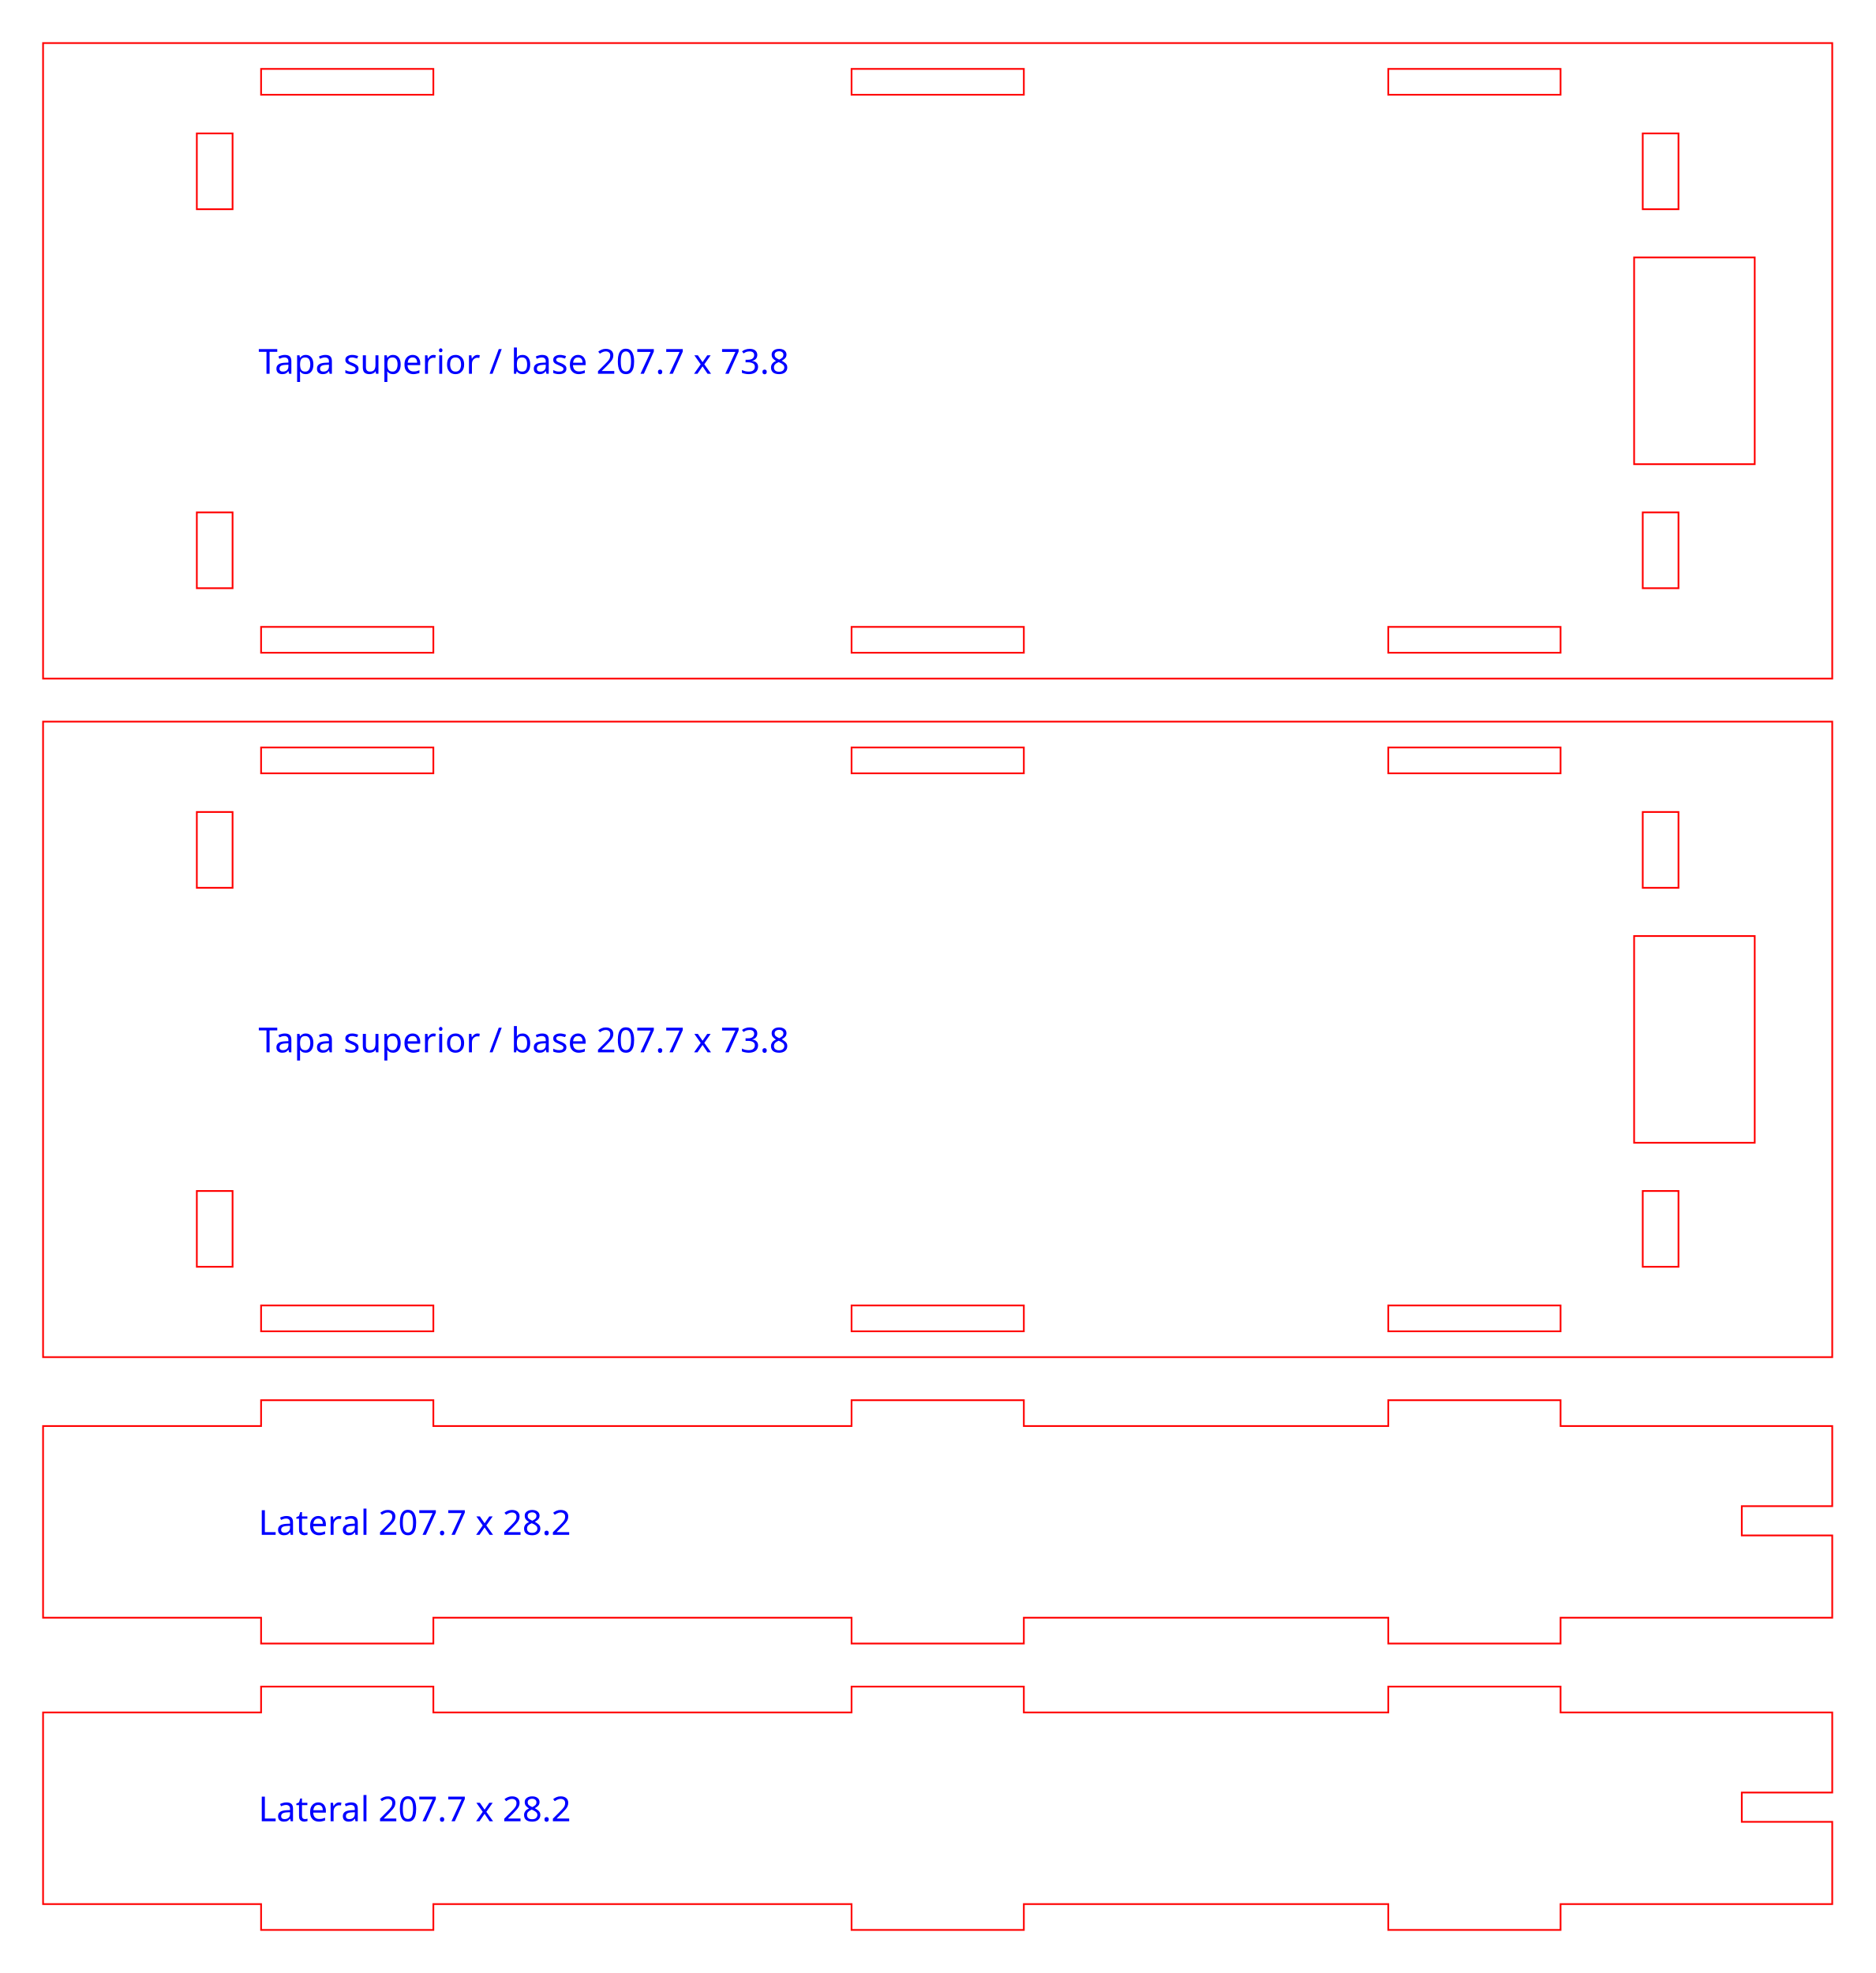
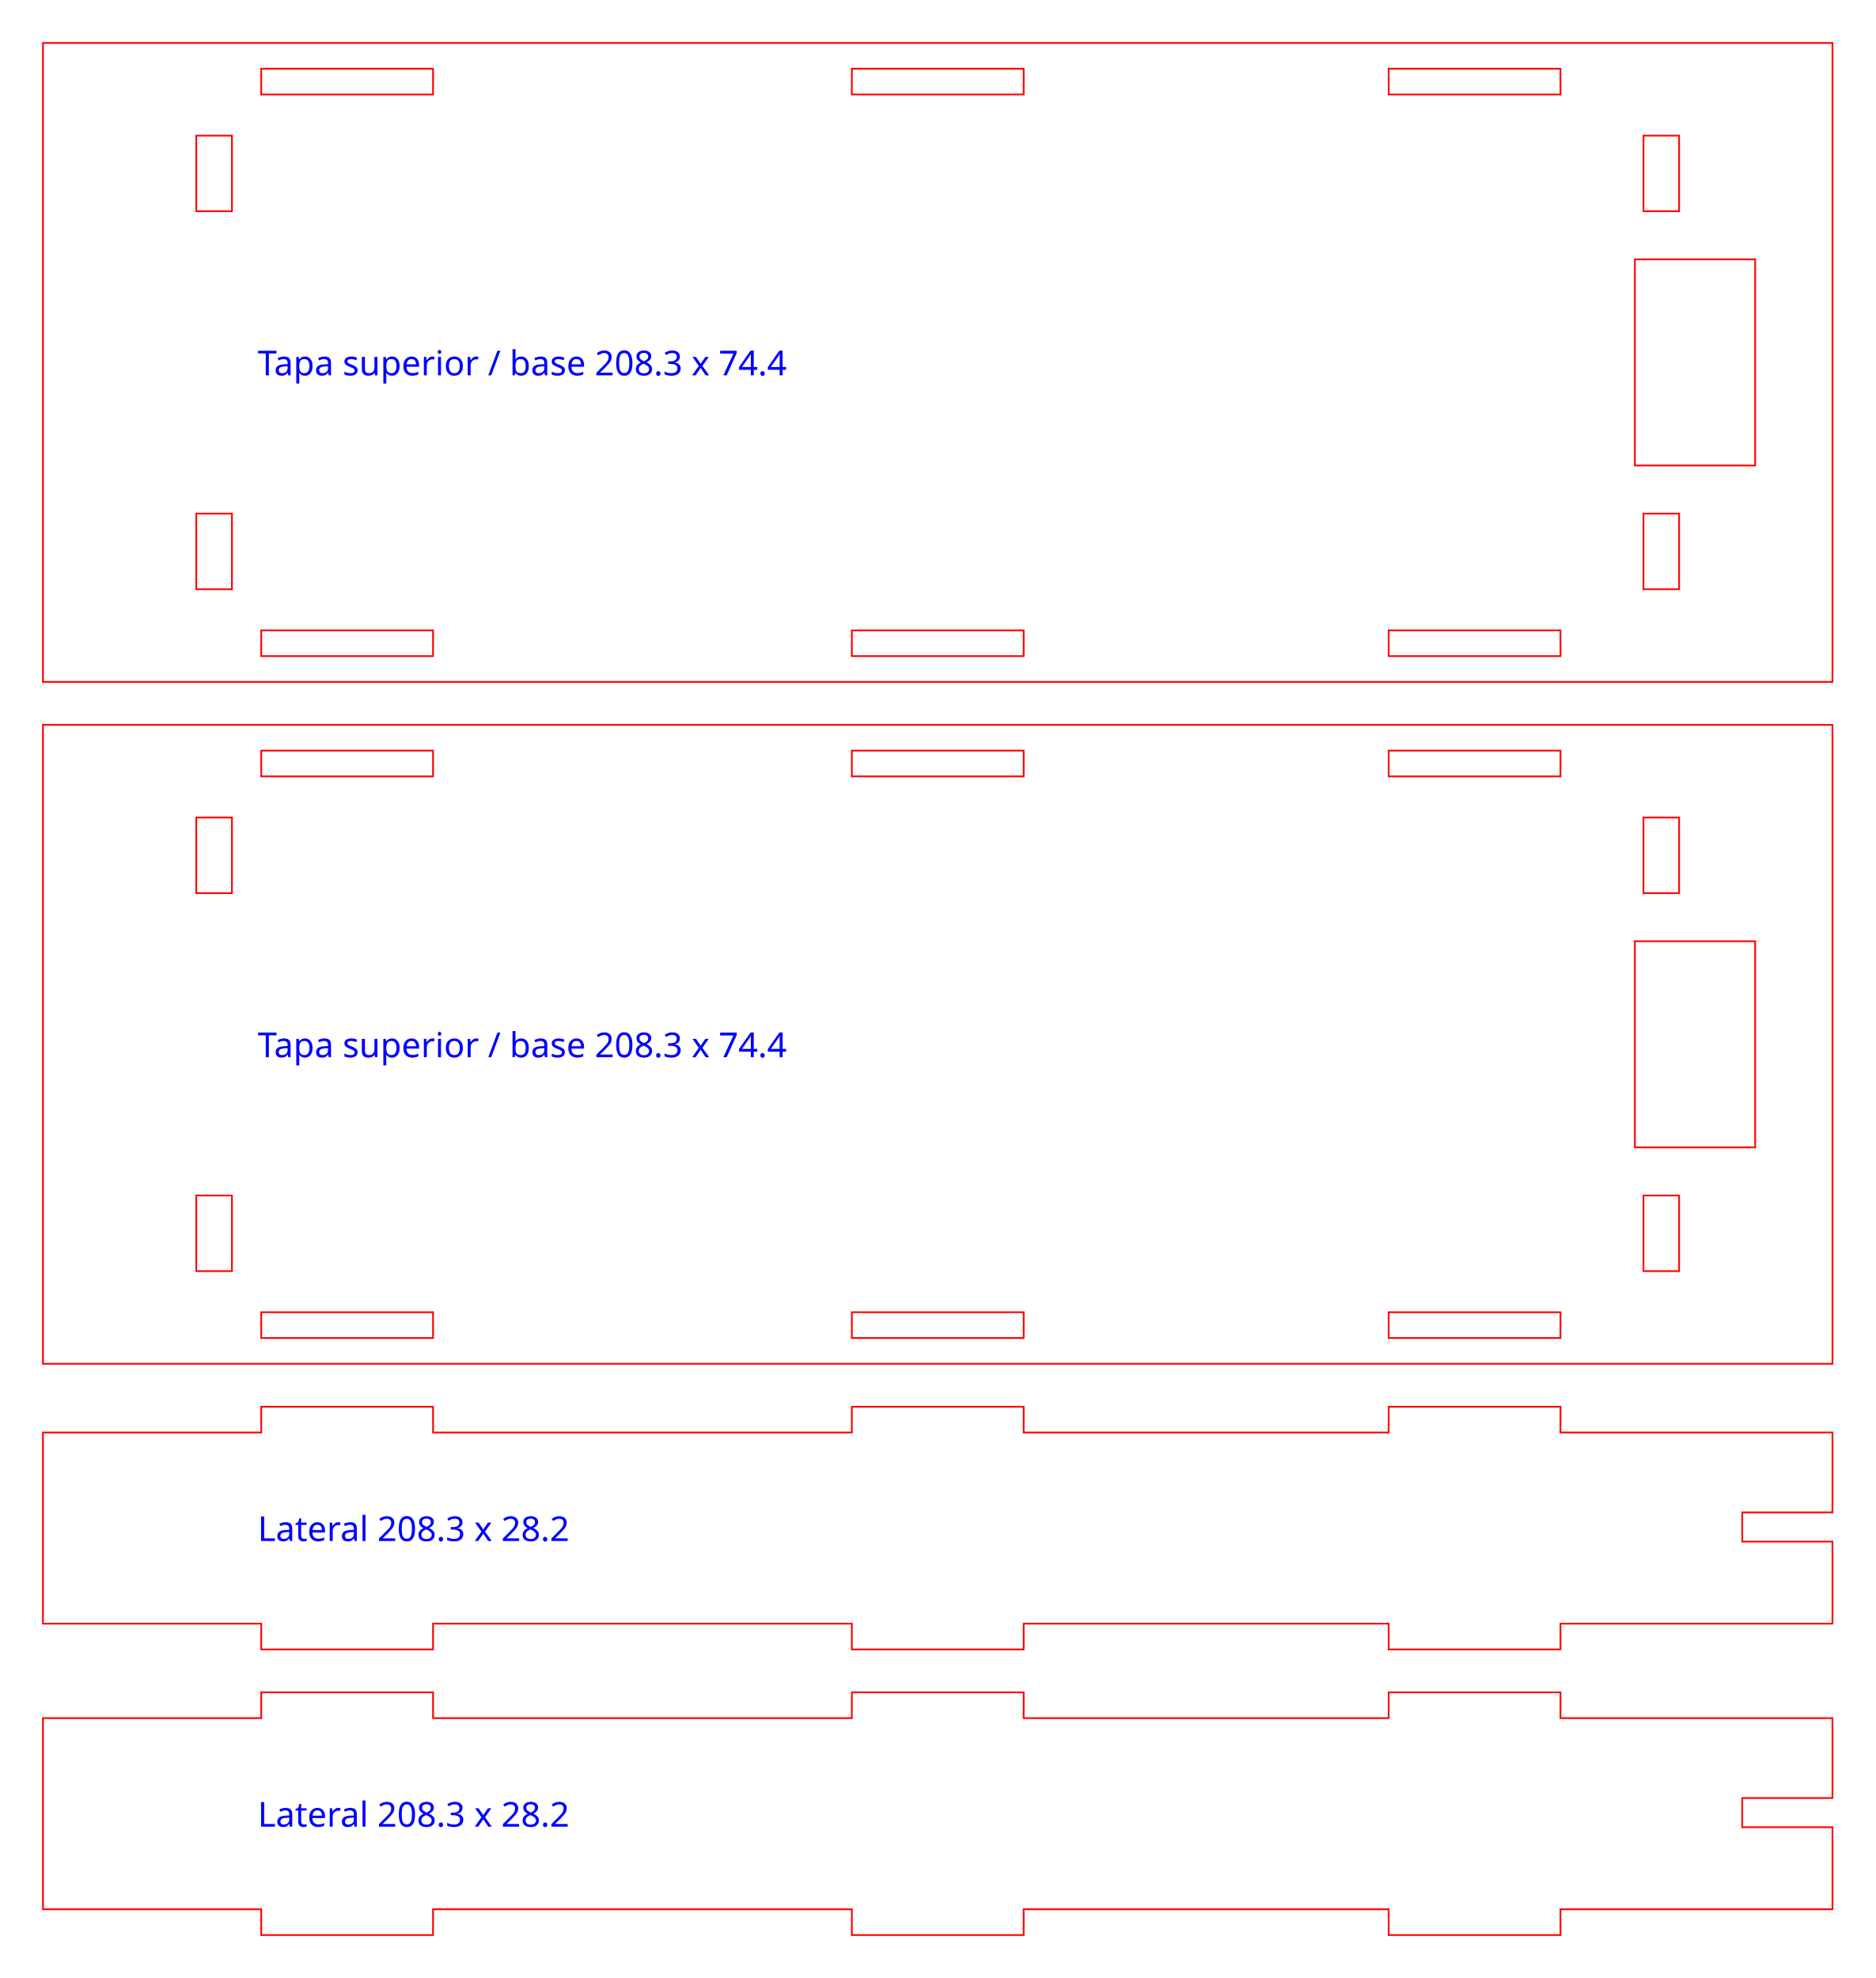
- <svg xmlns="http://www.w3.org/2000/svg" width="217.71mm" height="229.06mm" viewBox="0 0 217.71 229.06" fill="none" stroke-width="0.2" font-family="sans-serif">
-   <path d="M212.71,78.78 L212.71,5.00 L5.00,5.00 L5.00,78.78 L212.71,78.78 Z M30.31,8.00 L50.31,8.00 L50.31,11.00 L30.31,11.00 L30.31,8.00 Z M30.31,75.78 L30.31,72.78 L50.31,72.78 L50.31,75.78 L30.31,75.78 Z M118.86,11.00 L98.86,11.00 L98.86,8.00 L118.86,8.00 L118.86,11.00 Z M118.86,72.78 L118.86,75.78 L98.86,75.78 L98.86,72.78 L118.86,72.78 Z M161.17,8.00 L181.17,8.00 L181.17,11.00 L161.17,11.00 L161.17,8.00 Z M161.17,75.78 L161.17,72.78 L181.17,72.78 L181.17,75.78 L161.17,75.78 Z M27.00,24.29 L22.85,24.29 L22.85,15.49 L27.00,15.49 L27.00,24.29 Z M194.86,15.49 L194.86,24.29 L190.71,24.29 L190.71,15.49 L194.86,15.49 Z M22.85,59.49 L27.00,59.49 L27.00,68.29 L22.85,68.29 L22.85,59.49 Z M190.71,68.29 L190.71,59.49 L194.86,59.49 L194.86,68.29 L190.71,68.29 Z M203.71,53.89 L189.71,53.89 L189.71,29.89 L203.71,29.89 L203.71,53.89 Z " stroke="red" />
-   <text x="30" y="43.39" font-size="4" fill="blue" stroke="none">Tapa superior / base 207.7 x 73.8</text>
-   <path d="M212.71,157.56 L212.71,83.78 L5.00,83.78 L5.00,157.56 L212.71,157.56 Z M30.31,86.78 L50.31,86.78 L50.31,89.78 L30.31,89.78 L30.31,86.78 Z M30.31,154.56 L30.31,151.56 L50.31,151.56 L50.31,154.56 L30.31,154.56 Z M118.86,89.78 L98.86,89.78 L98.86,86.78 L118.86,86.78 L118.86,89.78 Z M118.86,151.56 L118.86,154.56 L98.86,154.56 L98.86,151.56 L118.86,151.56 Z M161.17,86.78 L181.17,86.78 L181.17,89.78 L161.17,89.78 L161.17,86.78 Z M161.17,154.56 L161.17,151.56 L181.17,151.56 L181.17,154.56 L161.17,154.56 Z M27.00,103.07 L22.85,103.07 L22.85,94.27 L27.00,94.27 L27.00,103.07 Z M194.86,94.27 L194.86,103.07 L190.71,103.07 L190.71,94.27 L194.86,94.27 Z M22.85,138.27 L27.00,138.27 L27.00,147.07 L22.85,147.07 L22.85,138.27 Z M190.71,147.07 L190.71,138.27 L194.86,138.27 L194.86,147.07 L190.71,147.07 Z M203.71,132.67 L189.71,132.67 L189.71,108.67 L203.71,108.67 L203.71,132.67 Z " stroke="red" />
-   <text x="30" y="122.17" font-size="4" fill="blue" stroke="none">Tapa superior / base 207.7 x 73.8</text>
-   <path d="M98.86,187.81 L98.86,190.81 L118.86,190.81 L118.86,187.81 L161.17,187.81 L161.17,190.81 L181.17,190.81 L181.17,187.81 L212.71,187.81 L212.71,178.26 L202.21,178.26 L202.21,174.86 L212.71,174.86 L212.71,165.56 L181.17,165.56 L181.17,162.56 L161.17,162.56 L161.17,165.56 L118.86,165.56 L118.86,162.56 L98.86,162.56 L98.86,165.56 L50.31,165.56 L50.31,162.56 L30.31,162.56 L30.31,165.56 L5.00,165.56 L5.00,187.81 L30.31,187.81 L30.31,190.81 L50.31,190.81 L50.31,187.81 L98.86,187.81 Z " stroke="red" />
-   <text x="30" y="178.19" font-size="4" fill="blue" stroke="none">Lateral 207.7 x 28.2</text>
-   <path d="M98.86,221.06 L98.86,224.06 L118.86,224.06 L118.86,221.06 L161.17,221.06 L161.17,224.06 L181.17,224.06 L181.17,221.06 L212.71,221.06 L212.71,211.51 L202.21,211.51 L202.21,208.11 L212.71,208.11 L212.71,198.81 L181.17,198.81 L181.17,195.81 L161.17,195.81 L161.17,198.81 L118.86,198.81 L118.86,195.81 L98.86,195.81 L98.86,198.81 L50.31,198.81 L50.31,195.81 L30.31,195.81 L30.31,198.81 L5.00,198.81 L5.00,221.06 L30.31,221.06 L30.31,224.06 L50.31,224.06 L50.31,221.06 L98.86,221.06 Z " stroke="red" />
-   <text x="30" y="211.44" font-size="4" fill="blue" stroke="none">Lateral 207.7 x 28.2</text>
+ <svg xmlns="http://www.w3.org/2000/svg" width="218.31mm" height="230.26mm" viewBox="0 0 218.31 230.26" fill="none" stroke-width="0.2" font-family="sans-serif">
+   <path d="M213.31,79.38 L213.31,5.00 L5.00,5.00 L5.00,79.38 L213.31,79.38 Z M30.41,8.00 L50.41,8.00 L50.41,11.00 L30.41,11.00 L30.41,8.00 Z M30.41,76.38 L30.41,73.38 L50.41,73.38 L50.41,76.38 L30.41,76.38 Z M119.16,11.00 L99.16,11.00 L99.16,8.00 L119.16,8.00 L119.16,11.00 Z M119.16,73.38 L119.16,76.38 L99.16,76.38 L99.16,73.38 L119.16,73.38 Z M161.65,8.00 L181.65,8.00 L181.65,11.00 L161.65,11.00 L161.65,8.00 Z M161.65,76.38 L161.65,73.38 L181.65,73.38 L181.65,76.38 L161.65,76.38 Z M27.00,24.59 L22.85,24.59 L22.85,15.79 L27.00,15.79 L27.00,24.59 Z M195.46,15.79 L195.46,24.59 L191.31,24.59 L191.31,15.79 L195.46,15.79 Z M22.85,59.79 L27.00,59.79 L27.00,68.59 L22.85,68.59 L22.85,59.79 Z M191.31,68.59 L191.31,59.79 L195.46,59.79 L195.46,68.59 L191.31,68.59 Z M204.31,54.19 L190.31,54.19 L190.31,30.19 L204.31,30.19 L204.31,54.19 Z " stroke="red" />
+   <text x="30" y="43.69" font-size="4" fill="blue" stroke="none">Tapa superior / base 208.3 x 74.4</text>
+   <path d="M213.31,158.76 L213.31,84.38 L5.00,84.38 L5.00,158.76 L213.31,158.76 Z M30.41,87.38 L50.41,87.38 L50.41,90.38 L30.41,90.38 L30.41,87.38 Z M30.41,155.76 L30.41,152.76 L50.41,152.76 L50.41,155.76 L30.41,155.76 Z M119.16,90.38 L99.16,90.38 L99.16,87.38 L119.16,87.38 L119.16,90.38 Z M119.16,152.76 L119.16,155.76 L99.16,155.76 L99.16,152.76 L119.16,152.76 Z M161.65,87.38 L181.65,87.38 L181.65,90.38 L161.65,90.38 L161.65,87.38 Z M161.65,155.76 L161.65,152.76 L181.65,152.76 L181.65,155.76 L161.65,155.76 Z M27.00,103.97 L22.85,103.97 L22.85,95.17 L27.00,95.17 L27.00,103.97 Z M195.46,95.17 L195.46,103.97 L191.31,103.97 L191.31,95.17 L195.46,95.17 Z M22.85,139.17 L27.00,139.17 L27.00,147.97 L22.85,147.97 L22.85,139.17 Z M191.31,147.97 L191.31,139.17 L195.46,139.17 L195.46,147.97 L191.31,147.97 Z M204.31,133.57 L190.31,133.57 L190.31,109.57 L204.31,109.57 L204.31,133.57 Z " stroke="red" />
+   <text x="30" y="123.07" font-size="4" fill="blue" stroke="none">Tapa superior / base 208.3 x 74.4</text>
+   <path d="M99.16,189.01 L99.16,192.01 L119.16,192.01 L119.16,189.01 L161.65,189.01 L161.65,192.01 L181.65,192.01 L181.65,189.01 L213.31,189.01 L213.31,179.46 L202.81,179.46 L202.81,176.06 L213.31,176.06 L213.31,166.76 L181.65,166.76 L181.65,163.76 L161.65,163.76 L161.65,166.76 L119.16,166.76 L119.16,163.76 L99.16,163.76 L99.16,166.76 L50.41,166.76 L50.41,163.76 L30.41,163.76 L30.41,166.76 L5.00,166.76 L5.00,189.01 L30.41,189.01 L30.41,192.01 L50.41,192.01 L50.41,189.01 L99.16,189.01 Z " stroke="red" />
+   <text x="30" y="179.39" font-size="4" fill="blue" stroke="none">Lateral 208.3 x 28.2</text>
+   <path d="M99.16,222.26 L99.16,225.26 L119.16,225.26 L119.16,222.26 L161.65,222.26 L161.65,225.26 L181.65,225.26 L181.65,222.26 L213.31,222.26 L213.31,212.71 L202.81,212.71 L202.81,209.31 L213.31,209.31 L213.31,200.01 L181.65,200.01 L181.65,197.01 L161.65,197.01 L161.65,200.01 L119.16,200.01 L119.16,197.01 L99.16,197.01 L99.16,200.01 L50.41,200.01 L50.41,197.01 L30.41,197.01 L30.41,200.01 L5.00,200.01 L5.00,222.26 L30.41,222.26 L30.41,225.26 L50.41,225.26 L50.41,222.26 L99.16,222.26 Z " stroke="red" />
+   <text x="30" y="212.64" font-size="4" fill="blue" stroke="none">Lateral 208.3 x 28.2</text>
</svg>
